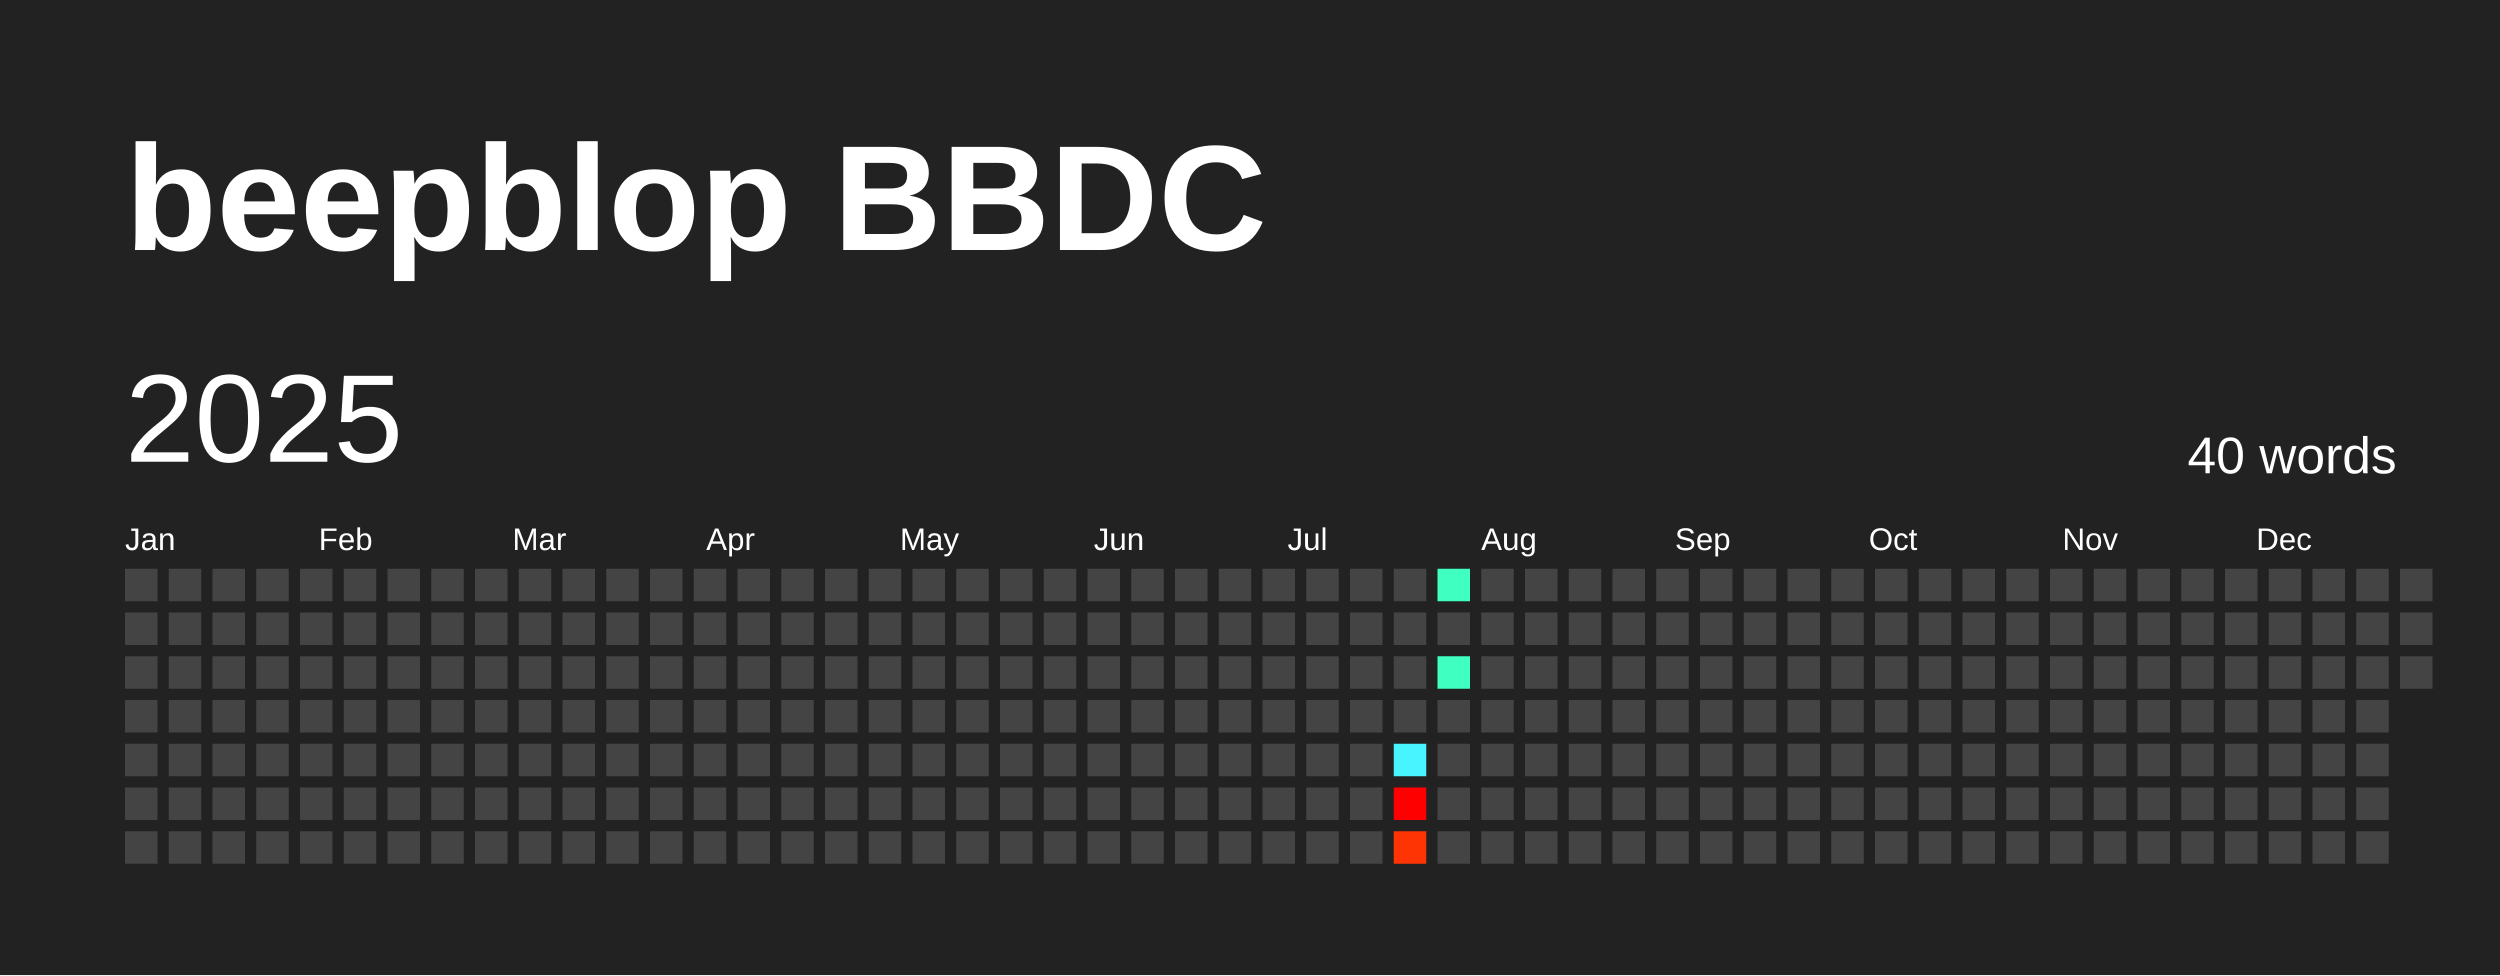
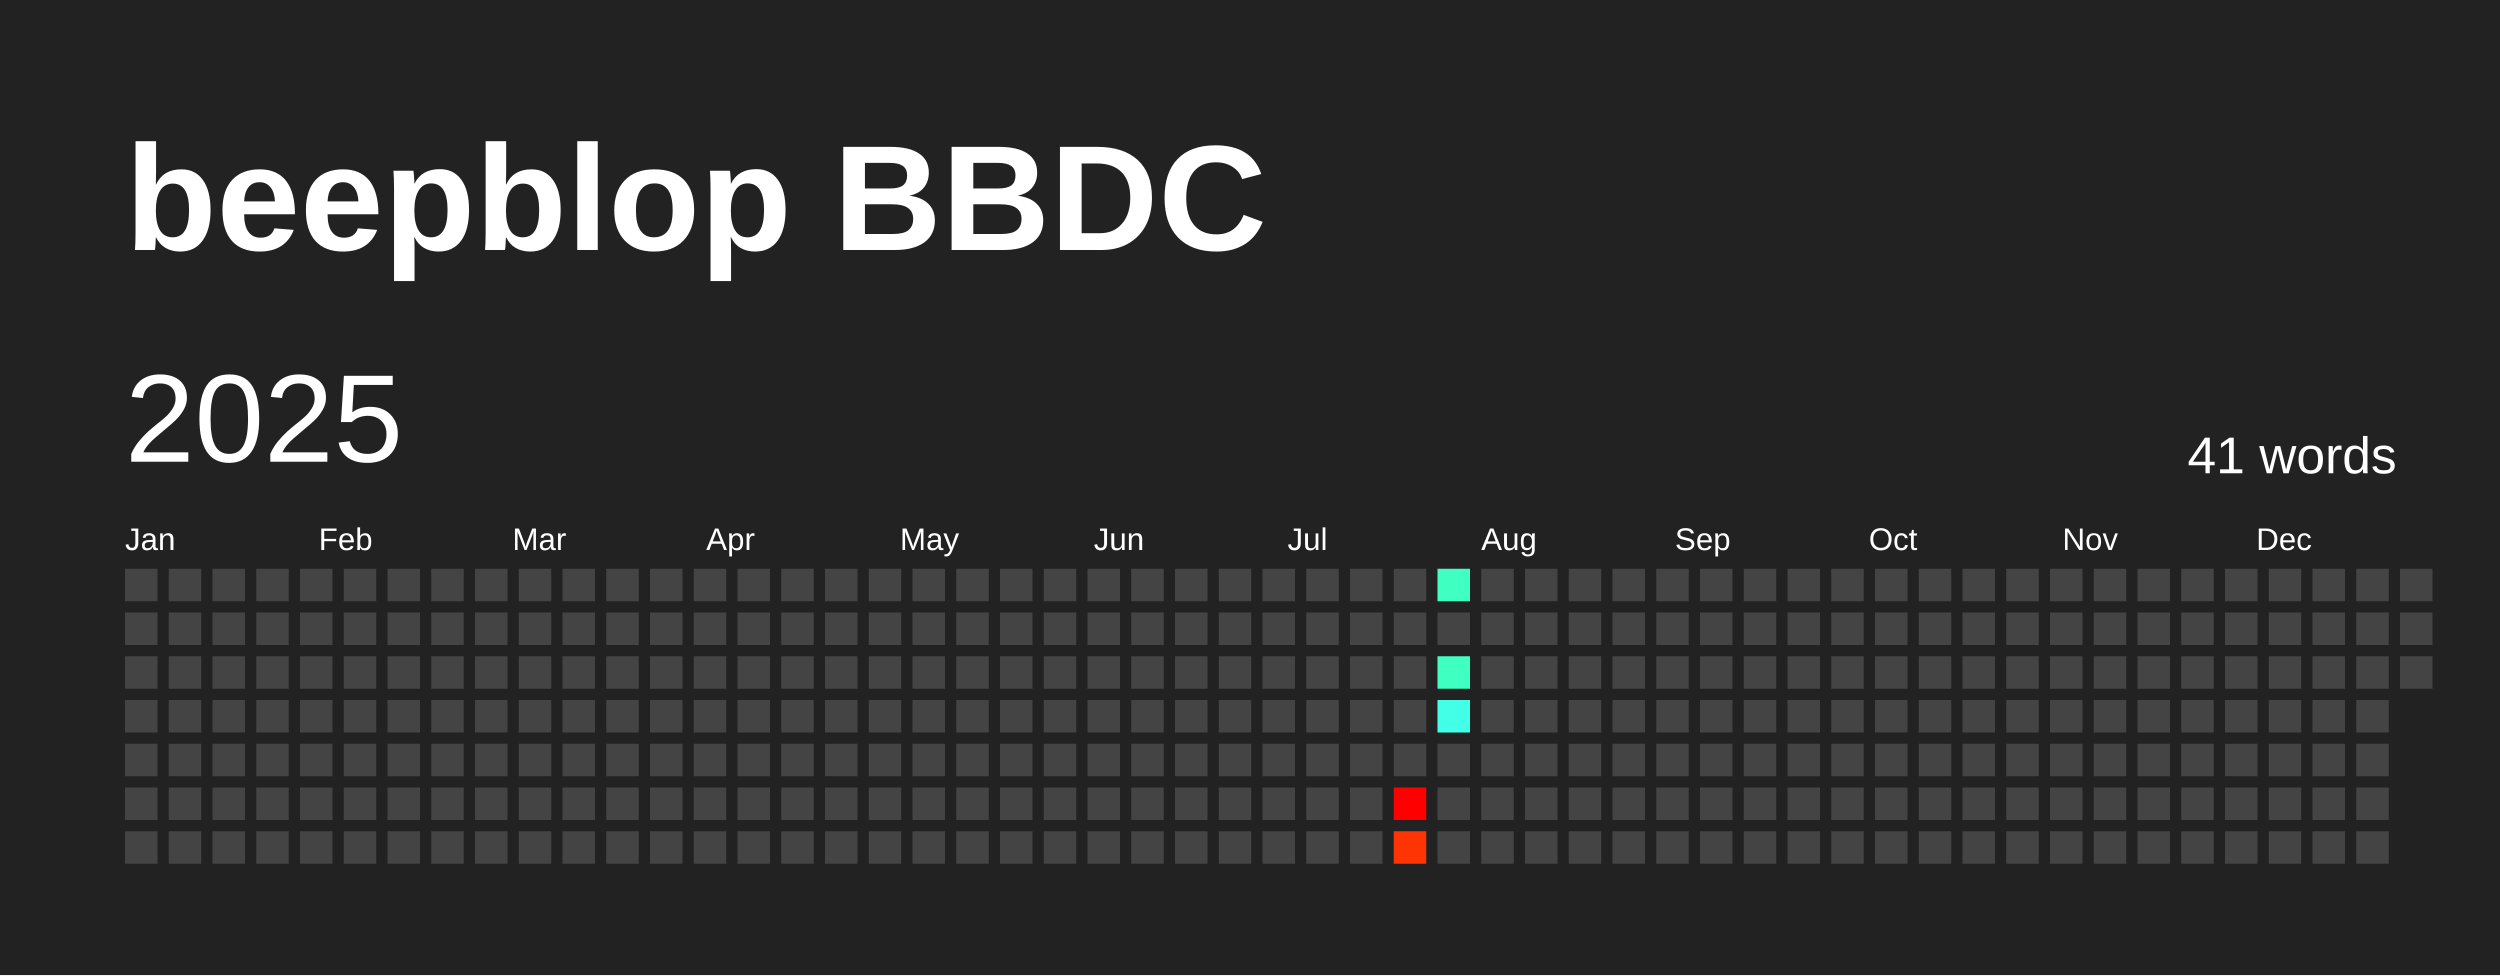
<svg xmlns="http://www.w3.org/2000/svg" baseProfile="full" height="78mm" version="1.1" viewBox="0,0,200,78" width="200mm">
  <defs />
  <rect fill="#222222" height="78" width="200" x="0" y="0" />
  <text fill="#FFFFFF" style="font-size:12px; font-family:Arial; font-weight:bold;" x="10" y="20">beepblop BBDC</text>
  <text dominant-baseline="hanging" fill="#FFFFFF" style="font-size:10.0px; font-family:Arial;" x="10" y="30">2025</text>
-   <text dominant-baseline="hanging" fill="#FFFFFF" style="font-size:4.125px; font-family:Arial;" x="175" y="35">40 words</text>
+   <text dominant-baseline="hanging" fill="#FFFFFF" style="font-size:4.125px; font-family:Arial;" x="175" y="35">41 words</text>
  <text fill="#FFFFFF" style="font-size:2.5px; font-family:Arial" x="10.0" y="44">Jan</text>
  <text fill="#FFFFFF" style="font-size:2.5px; font-family:Arial" x="25.5" y="44">Feb</text>
  <text fill="#FFFFFF" style="font-size:2.5px; font-family:Arial" x="41.0" y="44">Mar</text>
  <text fill="#FFFFFF" style="font-size:2.5px; font-family:Arial" x="56.5" y="44">Apr</text>
  <text fill="#FFFFFF" style="font-size:2.5px; font-family:Arial" x="72.0" y="44">May</text>
  <text fill="#FFFFFF" style="font-size:2.5px; font-family:Arial" x="87.5" y="44">Jun</text>
  <text fill="#FFFFFF" style="font-size:2.5px; font-family:Arial" x="103.0" y="44">Jul</text>
  <text fill="#FFFFFF" style="font-size:2.5px; font-family:Arial" x="118.5" y="44">Aug</text>
  <text fill="#FFFFFF" style="font-size:2.5px; font-family:Arial" x="134.0" y="44">Sep</text>
  <text fill="#FFFFFF" style="font-size:2.5px; font-family:Arial" x="149.5" y="44">Oct</text>
  <text fill="#FFFFFF" style="font-size:2.5px; font-family:Arial" x="165.0" y="44">Nov</text>
  <text fill="#FFFFFF" style="font-size:2.5px; font-family:Arial" x="180.5" y="44">Dec</text>
  <rect fill="#444444" height="2.6" width="2.6" x="10.0" y="45.5" />
  <rect fill="#444444" height="2.6" width="2.6" x="10.0" y="49.0" />
  <rect fill="#444444" height="2.6" width="2.6" x="10.0" y="52.5" />
  <rect fill="#444444" height="2.6" width="2.6" x="10.0" y="56.0" />
  <rect fill="#444444" height="2.6" width="2.6" x="10.0" y="59.5" />
  <rect fill="#444444" height="2.6" width="2.6" x="10.0" y="63.0" />
  <rect fill="#444444" height="2.6" width="2.6" x="10.0" y="66.5" />
  <rect fill="#444444" height="2.6" width="2.6" x="13.5" y="45.5" />
  <rect fill="#444444" height="2.6" width="2.6" x="13.5" y="49.0" />
  <rect fill="#444444" height="2.6" width="2.6" x="13.5" y="52.5" />
  <rect fill="#444444" height="2.6" width="2.6" x="13.5" y="56.0" />
  <rect fill="#444444" height="2.6" width="2.6" x="13.5" y="59.5" />
  <rect fill="#444444" height="2.6" width="2.6" x="13.5" y="63.0" />
  <rect fill="#444444" height="2.6" width="2.6" x="13.5" y="66.5" />
  <rect fill="#444444" height="2.6" width="2.6" x="17.0" y="45.5" />
  <rect fill="#444444" height="2.6" width="2.6" x="17.0" y="49.0" />
  <rect fill="#444444" height="2.6" width="2.6" x="17.0" y="52.5" />
  <rect fill="#444444" height="2.6" width="2.6" x="17.0" y="56.0" />
  <rect fill="#444444" height="2.6" width="2.6" x="17.0" y="59.5" />
  <rect fill="#444444" height="2.6" width="2.6" x="17.0" y="63.0" />
  <rect fill="#444444" height="2.6" width="2.6" x="17.0" y="66.5" />
  <rect fill="#444444" height="2.6" width="2.6" x="20.5" y="45.5" />
  <rect fill="#444444" height="2.6" width="2.6" x="20.5" y="49.0" />
  <rect fill="#444444" height="2.6" width="2.6" x="20.5" y="52.5" />
  <rect fill="#444444" height="2.6" width="2.6" x="20.5" y="56.0" />
  <rect fill="#444444" height="2.6" width="2.6" x="20.5" y="59.5" />
  <rect fill="#444444" height="2.6" width="2.6" x="20.5" y="63.0" />
  <rect fill="#444444" height="2.6" width="2.6" x="20.5" y="66.5" />
  <rect fill="#444444" height="2.6" width="2.6" x="24.0" y="45.5" />
  <rect fill="#444444" height="2.6" width="2.6" x="24.0" y="49.0" />
  <rect fill="#444444" height="2.6" width="2.6" x="24.0" y="52.5" />
  <rect fill="#444444" height="2.6" width="2.6" x="24.0" y="56.0" />
  <rect fill="#444444" height="2.6" width="2.6" x="24.0" y="59.5" />
  <rect fill="#444444" height="2.6" width="2.6" x="24.0" y="63.0" />
  <rect fill="#444444" height="2.6" width="2.6" x="24.0" y="66.5" />
  <rect fill="#444444" height="2.6" width="2.6" x="27.5" y="45.5" />
  <rect fill="#444444" height="2.6" width="2.6" x="27.5" y="49.0" />
  <rect fill="#444444" height="2.6" width="2.6" x="27.5" y="52.5" />
  <rect fill="#444444" height="2.6" width="2.6" x="27.5" y="56.0" />
  <rect fill="#444444" height="2.6" width="2.6" x="27.5" y="59.5" />
  <rect fill="#444444" height="2.6" width="2.6" x="27.5" y="63.0" />
  <rect fill="#444444" height="2.6" width="2.6" x="27.5" y="66.5" />
  <rect fill="#444444" height="2.6" width="2.6" x="31.0" y="45.5" />
  <rect fill="#444444" height="2.6" width="2.6" x="31.0" y="49.0" />
  <rect fill="#444444" height="2.6" width="2.6" x="31.0" y="52.5" />
  <rect fill="#444444" height="2.6" width="2.6" x="31.0" y="56.0" />
  <rect fill="#444444" height="2.6" width="2.6" x="31.0" y="59.5" />
  <rect fill="#444444" height="2.6" width="2.6" x="31.0" y="63.0" />
  <rect fill="#444444" height="2.6" width="2.6" x="31.0" y="66.5" />
  <rect fill="#444444" height="2.6" width="2.6" x="34.5" y="45.5" />
  <rect fill="#444444" height="2.6" width="2.6" x="34.5" y="49.0" />
  <rect fill="#444444" height="2.6" width="2.6" x="34.5" y="52.5" />
  <rect fill="#444444" height="2.6" width="2.6" x="34.5" y="56.0" />
  <rect fill="#444444" height="2.6" width="2.6" x="34.5" y="59.5" />
  <rect fill="#444444" height="2.6" width="2.6" x="34.5" y="63.0" />
  <rect fill="#444444" height="2.6" width="2.6" x="34.5" y="66.5" />
  <rect fill="#444444" height="2.6" width="2.6" x="38.0" y="45.5" />
  <rect fill="#444444" height="2.6" width="2.6" x="38.0" y="49.0" />
  <rect fill="#444444" height="2.6" width="2.6" x="38.0" y="52.5" />
  <rect fill="#444444" height="2.6" width="2.6" x="38.0" y="56.0" />
  <rect fill="#444444" height="2.6" width="2.6" x="38.0" y="59.5" />
  <rect fill="#444444" height="2.6" width="2.6" x="38.0" y="63.0" />
  <rect fill="#444444" height="2.6" width="2.6" x="38.0" y="66.5" />
  <rect fill="#444444" height="2.6" width="2.6" x="41.5" y="45.5" />
  <rect fill="#444444" height="2.6" width="2.6" x="41.5" y="49.0" />
  <rect fill="#444444" height="2.6" width="2.6" x="41.5" y="52.5" />
  <rect fill="#444444" height="2.6" width="2.6" x="41.5" y="56.0" />
  <rect fill="#444444" height="2.6" width="2.6" x="41.5" y="59.5" />
  <rect fill="#444444" height="2.6" width="2.6" x="41.5" y="63.0" />
  <rect fill="#444444" height="2.6" width="2.6" x="41.5" y="66.5" />
  <rect fill="#444444" height="2.6" width="2.6" x="45.0" y="45.5" />
  <rect fill="#444444" height="2.6" width="2.6" x="45.0" y="49.0" />
  <rect fill="#444444" height="2.6" width="2.6" x="45.0" y="52.5" />
  <rect fill="#444444" height="2.6" width="2.6" x="45.0" y="56.0" />
  <rect fill="#444444" height="2.6" width="2.6" x="45.0" y="59.5" />
  <rect fill="#444444" height="2.6" width="2.6" x="45.0" y="63.0" />
  <rect fill="#444444" height="2.6" width="2.6" x="45.0" y="66.5" />
  <rect fill="#444444" height="2.6" width="2.6" x="48.5" y="45.5" />
  <rect fill="#444444" height="2.6" width="2.6" x="48.5" y="49.0" />
  <rect fill="#444444" height="2.6" width="2.6" x="48.5" y="52.5" />
  <rect fill="#444444" height="2.6" width="2.6" x="48.5" y="56.0" />
  <rect fill="#444444" height="2.6" width="2.6" x="48.5" y="59.5" />
  <rect fill="#444444" height="2.6" width="2.6" x="48.5" y="63.0" />
  <rect fill="#444444" height="2.6" width="2.6" x="48.5" y="66.5" />
  <rect fill="#444444" height="2.6" width="2.6" x="52.0" y="45.5" />
  <rect fill="#444444" height="2.6" width="2.6" x="52.0" y="49.0" />
  <rect fill="#444444" height="2.6" width="2.6" x="52.0" y="52.5" />
  <rect fill="#444444" height="2.6" width="2.6" x="52.0" y="56.0" />
  <rect fill="#444444" height="2.6" width="2.6" x="52.0" y="59.5" />
  <rect fill="#444444" height="2.6" width="2.6" x="52.0" y="63.0" />
  <rect fill="#444444" height="2.6" width="2.6" x="52.0" y="66.5" />
  <rect fill="#444444" height="2.6" width="2.6" x="55.5" y="45.5" />
  <rect fill="#444444" height="2.6" width="2.6" x="55.5" y="49.0" />
  <rect fill="#444444" height="2.6" width="2.6" x="55.5" y="52.5" />
  <rect fill="#444444" height="2.6" width="2.6" x="55.5" y="56.0" />
  <rect fill="#444444" height="2.6" width="2.6" x="55.5" y="59.5" />
  <rect fill="#444444" height="2.6" width="2.6" x="55.5" y="63.0" />
  <rect fill="#444444" height="2.6" width="2.6" x="55.5" y="66.5" />
  <rect fill="#444444" height="2.6" width="2.6" x="59.0" y="45.5" />
  <rect fill="#444444" height="2.6" width="2.6" x="59.0" y="49.0" />
  <rect fill="#444444" height="2.6" width="2.6" x="59.0" y="52.5" />
  <rect fill="#444444" height="2.6" width="2.6" x="59.0" y="56.0" />
  <rect fill="#444444" height="2.6" width="2.6" x="59.0" y="59.5" />
  <rect fill="#444444" height="2.6" width="2.6" x="59.0" y="63.0" />
  <rect fill="#444444" height="2.6" width="2.6" x="59.0" y="66.5" />
  <rect fill="#444444" height="2.6" width="2.6" x="62.5" y="45.5" />
  <rect fill="#444444" height="2.6" width="2.6" x="62.5" y="49.0" />
  <rect fill="#444444" height="2.6" width="2.6" x="62.5" y="52.5" />
  <rect fill="#444444" height="2.6" width="2.6" x="62.5" y="56.0" />
  <rect fill="#444444" height="2.6" width="2.6" x="62.5" y="59.5" />
  <rect fill="#444444" height="2.6" width="2.6" x="62.5" y="63.0" />
  <rect fill="#444444" height="2.6" width="2.6" x="62.5" y="66.5" />
  <rect fill="#444444" height="2.6" width="2.6" x="66.0" y="45.5" />
  <rect fill="#444444" height="2.6" width="2.6" x="66.0" y="49.0" />
  <rect fill="#444444" height="2.6" width="2.6" x="66.0" y="52.5" />
  <rect fill="#444444" height="2.6" width="2.6" x="66.0" y="56.0" />
  <rect fill="#444444" height="2.6" width="2.6" x="66.0" y="59.5" />
  <rect fill="#444444" height="2.6" width="2.6" x="66.0" y="63.0" />
  <rect fill="#444444" height="2.6" width="2.6" x="66.0" y="66.5" />
  <rect fill="#444444" height="2.6" width="2.6" x="69.5" y="45.5" />
  <rect fill="#444444" height="2.6" width="2.6" x="69.5" y="49.0" />
  <rect fill="#444444" height="2.6" width="2.6" x="69.5" y="52.5" />
  <rect fill="#444444" height="2.6" width="2.6" x="69.5" y="56.0" />
  <rect fill="#444444" height="2.6" width="2.6" x="69.5" y="59.5" />
  <rect fill="#444444" height="2.6" width="2.6" x="69.5" y="63.0" />
  <rect fill="#444444" height="2.6" width="2.6" x="69.5" y="66.5" />
  <rect fill="#444444" height="2.6" width="2.6" x="73.0" y="45.5" />
  <rect fill="#444444" height="2.6" width="2.6" x="73.0" y="49.0" />
  <rect fill="#444444" height="2.6" width="2.6" x="73.0" y="52.5" />
  <rect fill="#444444" height="2.6" width="2.6" x="73.0" y="56.0" />
  <rect fill="#444444" height="2.6" width="2.6" x="73.0" y="59.5" />
  <rect fill="#444444" height="2.6" width="2.6" x="73.0" y="63.0" />
  <rect fill="#444444" height="2.6" width="2.6" x="73.0" y="66.5" />
  <rect fill="#444444" height="2.6" width="2.6" x="76.5" y="45.5" />
  <rect fill="#444444" height="2.6" width="2.6" x="76.5" y="49.0" />
  <rect fill="#444444" height="2.6" width="2.6" x="76.5" y="52.5" />
  <rect fill="#444444" height="2.6" width="2.6" x="76.5" y="56.0" />
  <rect fill="#444444" height="2.6" width="2.6" x="76.5" y="59.5" />
  <rect fill="#444444" height="2.6" width="2.6" x="76.5" y="63.0" />
  <rect fill="#444444" height="2.6" width="2.6" x="76.5" y="66.5" />
  <rect fill="#444444" height="2.6" width="2.6" x="80.0" y="45.5" />
  <rect fill="#444444" height="2.6" width="2.6" x="80.0" y="49.0" />
  <rect fill="#444444" height="2.6" width="2.6" x="80.0" y="52.5" />
  <rect fill="#444444" height="2.6" width="2.6" x="80.0" y="56.0" />
  <rect fill="#444444" height="2.6" width="2.6" x="80.0" y="59.5" />
  <rect fill="#444444" height="2.6" width="2.6" x="80.0" y="63.0" />
  <rect fill="#444444" height="2.6" width="2.6" x="80.0" y="66.5" />
  <rect fill="#444444" height="2.6" width="2.6" x="83.5" y="45.5" />
  <rect fill="#444444" height="2.6" width="2.6" x="83.5" y="49.0" />
  <rect fill="#444444" height="2.6" width="2.6" x="83.5" y="52.5" />
  <rect fill="#444444" height="2.6" width="2.6" x="83.5" y="56.0" />
  <rect fill="#444444" height="2.6" width="2.6" x="83.5" y="59.5" />
  <rect fill="#444444" height="2.6" width="2.6" x="83.5" y="63.0" />
  <rect fill="#444444" height="2.6" width="2.6" x="83.5" y="66.5" />
  <rect fill="#444444" height="2.6" width="2.6" x="87.0" y="45.5" />
  <rect fill="#444444" height="2.6" width="2.6" x="87.0" y="49.0" />
  <rect fill="#444444" height="2.6" width="2.6" x="87.0" y="52.5" />
  <rect fill="#444444" height="2.6" width="2.6" x="87.0" y="56.0" />
  <rect fill="#444444" height="2.6" width="2.6" x="87.0" y="59.5" />
  <rect fill="#444444" height="2.6" width="2.6" x="87.0" y="63.0" />
  <rect fill="#444444" height="2.6" width="2.6" x="87.0" y="66.5" />
  <rect fill="#444444" height="2.6" width="2.6" x="90.5" y="45.5" />
  <rect fill="#444444" height="2.6" width="2.6" x="90.5" y="49.0" />
  <rect fill="#444444" height="2.6" width="2.6" x="90.5" y="52.5" />
  <rect fill="#444444" height="2.6" width="2.6" x="90.5" y="56.0" />
  <rect fill="#444444" height="2.6" width="2.6" x="90.5" y="59.5" />
  <rect fill="#444444" height="2.6" width="2.6" x="90.5" y="63.0" />
  <rect fill="#444444" height="2.6" width="2.6" x="90.5" y="66.5" />
  <rect fill="#444444" height="2.6" width="2.6" x="94.0" y="45.5" />
  <rect fill="#444444" height="2.6" width="2.6" x="94.0" y="49.0" />
  <rect fill="#444444" height="2.6" width="2.6" x="94.0" y="52.5" />
  <rect fill="#444444" height="2.6" width="2.6" x="94.0" y="56.0" />
  <rect fill="#444444" height="2.6" width="2.6" x="94.0" y="59.5" />
  <rect fill="#444444" height="2.6" width="2.6" x="94.0" y="63.0" />
  <rect fill="#444444" height="2.6" width="2.6" x="94.0" y="66.5" />
  <rect fill="#444444" height="2.6" width="2.6" x="97.5" y="45.5" />
  <rect fill="#444444" height="2.6" width="2.6" x="97.5" y="49.0" />
  <rect fill="#444444" height="2.6" width="2.6" x="97.5" y="52.5" />
  <rect fill="#444444" height="2.6" width="2.6" x="97.5" y="56.0" />
  <rect fill="#444444" height="2.6" width="2.6" x="97.5" y="59.5" />
  <rect fill="#444444" height="2.6" width="2.6" x="97.5" y="63.0" />
  <rect fill="#444444" height="2.6" width="2.6" x="97.5" y="66.5" />
  <rect fill="#444444" height="2.6" width="2.6" x="101.0" y="45.5" />
  <rect fill="#444444" height="2.6" width="2.6" x="101.0" y="49.0" />
  <rect fill="#444444" height="2.6" width="2.6" x="101.0" y="52.5" />
  <rect fill="#444444" height="2.6" width="2.6" x="101.0" y="56.0" />
  <rect fill="#444444" height="2.6" width="2.6" x="101.0" y="59.5" />
  <rect fill="#444444" height="2.6" width="2.6" x="101.0" y="63.0" />
  <rect fill="#444444" height="2.6" width="2.6" x="101.0" y="66.5" />
  <rect fill="#444444" height="2.6" width="2.6" x="104.5" y="45.5" />
  <rect fill="#444444" height="2.6" width="2.6" x="104.5" y="49.0" />
  <rect fill="#444444" height="2.6" width="2.6" x="104.5" y="52.5" />
  <rect fill="#444444" height="2.6" width="2.6" x="104.5" y="56.0" />
  <rect fill="#444444" height="2.6" width="2.6" x="104.5" y="59.5" />
  <rect fill="#444444" height="2.6" width="2.6" x="104.5" y="63.0" />
  <rect fill="#444444" height="2.6" width="2.6" x="104.5" y="66.5" />
  <rect fill="#444444" height="2.6" width="2.6" x="108.0" y="45.5" />
  <rect fill="#444444" height="2.6" width="2.6" x="108.0" y="49.0" />
  <rect fill="#444444" height="2.6" width="2.6" x="108.0" y="52.5" />
  <rect fill="#444444" height="2.6" width="2.6" x="108.0" y="56.0" />
  <rect fill="#444444" height="2.6" width="2.6" x="108.0" y="59.5" />
  <rect fill="#444444" height="2.6" width="2.6" x="108.0" y="63.0" />
  <rect fill="#444444" height="2.6" width="2.6" x="108.0" y="66.5" />
  <rect fill="#444444" height="2.6" width="2.6" x="111.5" y="45.5" />
  <rect fill="#444444" height="2.6" width="2.6" x="111.5" y="49.0" />
  <rect fill="#444444" height="2.6" width="2.6" x="111.5" y="52.5" />
  <rect fill="#444444" height="2.6" width="2.6" x="111.5" y="56.0" />
-   <rect fill="#48f4ff" height="2.6" width="2.6" x="111.5" y="59.5" />
+   <rect fill="#444444" height="2.6" width="2.6" x="111.5" y="59.5" />
  <rect fill="red" height="2.6" width="2.6" x="111.5" y="63.0" />
  <rect fill="#ff3405" height="2.6" width="2.6" x="111.5" y="66.5" />
  <rect fill="#3fffc1" height="2.6" width="2.6" x="115.0" y="45.5" />
  <rect fill="#444444" height="2.6" width="2.6" x="115.0" y="49.0" />
  <rect fill="#3fffc1" height="2.6" width="2.6" x="115.0" y="52.5" />
-   <rect fill="#444444" height="2.6" width="2.6" x="115.0" y="56.0" />
+   <rect fill="#44ffe7" height="2.6" width="2.6" x="115.0" y="56.0" />
  <rect fill="#444444" height="2.6" width="2.6" x="115.0" y="59.5" />
  <rect fill="#444444" height="2.6" width="2.6" x="115.0" y="63.0" />
  <rect fill="#444444" height="2.6" width="2.6" x="115.0" y="66.5" />
  <rect fill="#444444" height="2.6" width="2.6" x="118.5" y="45.5" />
  <rect fill="#444444" height="2.6" width="2.6" x="118.5" y="49.0" />
  <rect fill="#444444" height="2.6" width="2.6" x="118.5" y="52.5" />
  <rect fill="#444444" height="2.6" width="2.6" x="118.5" y="56.0" />
  <rect fill="#444444" height="2.6" width="2.6" x="118.5" y="59.5" />
  <rect fill="#444444" height="2.6" width="2.6" x="118.5" y="63.0" />
  <rect fill="#444444" height="2.6" width="2.6" x="118.5" y="66.5" />
  <rect fill="#444444" height="2.6" width="2.6" x="122.0" y="45.5" />
  <rect fill="#444444" height="2.6" width="2.6" x="122.0" y="49.0" />
  <rect fill="#444444" height="2.6" width="2.6" x="122.0" y="52.5" />
  <rect fill="#444444" height="2.6" width="2.6" x="122.0" y="56.0" />
  <rect fill="#444444" height="2.6" width="2.6" x="122.0" y="59.5" />
  <rect fill="#444444" height="2.6" width="2.6" x="122.0" y="63.0" />
  <rect fill="#444444" height="2.6" width="2.6" x="122.0" y="66.5" />
  <rect fill="#444444" height="2.6" width="2.6" x="125.5" y="45.5" />
  <rect fill="#444444" height="2.6" width="2.6" x="125.5" y="49.0" />
  <rect fill="#444444" height="2.6" width="2.6" x="125.5" y="52.5" />
  <rect fill="#444444" height="2.6" width="2.6" x="125.5" y="56.0" />
  <rect fill="#444444" height="2.6" width="2.6" x="125.5" y="59.5" />
  <rect fill="#444444" height="2.6" width="2.6" x="125.5" y="63.0" />
  <rect fill="#444444" height="2.6" width="2.6" x="125.5" y="66.5" />
  <rect fill="#444444" height="2.6" width="2.6" x="129.0" y="45.5" />
  <rect fill="#444444" height="2.6" width="2.6" x="129.0" y="49.0" />
  <rect fill="#444444" height="2.6" width="2.6" x="129.0" y="52.5" />
  <rect fill="#444444" height="2.6" width="2.6" x="129.0" y="56.0" />
  <rect fill="#444444" height="2.6" width="2.6" x="129.0" y="59.5" />
  <rect fill="#444444" height="2.6" width="2.6" x="129.0" y="63.0" />
  <rect fill="#444444" height="2.6" width="2.6" x="129.0" y="66.5" />
  <rect fill="#444444" height="2.6" width="2.6" x="132.5" y="45.5" />
  <rect fill="#444444" height="2.6" width="2.6" x="132.5" y="49.0" />
  <rect fill="#444444" height="2.6" width="2.6" x="132.5" y="52.5" />
  <rect fill="#444444" height="2.6" width="2.6" x="132.5" y="56.0" />
  <rect fill="#444444" height="2.6" width="2.6" x="132.5" y="59.5" />
  <rect fill="#444444" height="2.6" width="2.6" x="132.5" y="63.0" />
  <rect fill="#444444" height="2.6" width="2.6" x="132.5" y="66.5" />
  <rect fill="#444444" height="2.6" width="2.6" x="136.0" y="45.5" />
  <rect fill="#444444" height="2.6" width="2.6" x="136.0" y="49.0" />
  <rect fill="#444444" height="2.6" width="2.6" x="136.0" y="52.5" />
  <rect fill="#444444" height="2.6" width="2.6" x="136.0" y="56.0" />
  <rect fill="#444444" height="2.6" width="2.6" x="136.0" y="59.5" />
  <rect fill="#444444" height="2.6" width="2.6" x="136.0" y="63.0" />
  <rect fill="#444444" height="2.6" width="2.6" x="136.0" y="66.5" />
  <rect fill="#444444" height="2.6" width="2.6" x="139.5" y="45.5" />
  <rect fill="#444444" height="2.6" width="2.6" x="139.5" y="49.0" />
  <rect fill="#444444" height="2.6" width="2.6" x="139.5" y="52.5" />
  <rect fill="#444444" height="2.6" width="2.6" x="139.5" y="56.0" />
  <rect fill="#444444" height="2.6" width="2.6" x="139.5" y="59.5" />
  <rect fill="#444444" height="2.6" width="2.6" x="139.5" y="63.0" />
  <rect fill="#444444" height="2.6" width="2.6" x="139.5" y="66.5" />
  <rect fill="#444444" height="2.6" width="2.6" x="143.0" y="45.5" />
  <rect fill="#444444" height="2.6" width="2.6" x="143.0" y="49.0" />
  <rect fill="#444444" height="2.6" width="2.6" x="143.0" y="52.5" />
  <rect fill="#444444" height="2.6" width="2.6" x="143.0" y="56.0" />
  <rect fill="#444444" height="2.6" width="2.6" x="143.0" y="59.5" />
  <rect fill="#444444" height="2.6" width="2.6" x="143.0" y="63.0" />
  <rect fill="#444444" height="2.6" width="2.6" x="143.0" y="66.5" />
  <rect fill="#444444" height="2.6" width="2.6" x="146.5" y="45.5" />
  <rect fill="#444444" height="2.6" width="2.6" x="146.5" y="49.0" />
  <rect fill="#444444" height="2.6" width="2.6" x="146.5" y="52.5" />
  <rect fill="#444444" height="2.6" width="2.6" x="146.5" y="56.0" />
  <rect fill="#444444" height="2.6" width="2.6" x="146.5" y="59.5" />
  <rect fill="#444444" height="2.6" width="2.6" x="146.5" y="63.0" />
  <rect fill="#444444" height="2.6" width="2.6" x="146.5" y="66.5" />
  <rect fill="#444444" height="2.6" width="2.6" x="150.0" y="45.5" />
  <rect fill="#444444" height="2.6" width="2.6" x="150.0" y="49.0" />
  <rect fill="#444444" height="2.6" width="2.6" x="150.0" y="52.5" />
  <rect fill="#444444" height="2.6" width="2.6" x="150.0" y="56.0" />
  <rect fill="#444444" height="2.6" width="2.6" x="150.0" y="59.5" />
  <rect fill="#444444" height="2.6" width="2.6" x="150.0" y="63.0" />
  <rect fill="#444444" height="2.6" width="2.6" x="150.0" y="66.5" />
  <rect fill="#444444" height="2.6" width="2.6" x="153.5" y="45.5" />
  <rect fill="#444444" height="2.6" width="2.6" x="153.5" y="49.0" />
  <rect fill="#444444" height="2.6" width="2.6" x="153.5" y="52.5" />
  <rect fill="#444444" height="2.6" width="2.6" x="153.5" y="56.0" />
  <rect fill="#444444" height="2.6" width="2.6" x="153.5" y="59.5" />
  <rect fill="#444444" height="2.6" width="2.6" x="153.5" y="63.0" />
  <rect fill="#444444" height="2.6" width="2.6" x="153.5" y="66.5" />
  <rect fill="#444444" height="2.6" width="2.6" x="157.0" y="45.5" />
  <rect fill="#444444" height="2.6" width="2.6" x="157.0" y="49.0" />
  <rect fill="#444444" height="2.6" width="2.6" x="157.0" y="52.5" />
  <rect fill="#444444" height="2.6" width="2.6" x="157.0" y="56.0" />
  <rect fill="#444444" height="2.6" width="2.6" x="157.0" y="59.5" />
  <rect fill="#444444" height="2.6" width="2.6" x="157.0" y="63.0" />
  <rect fill="#444444" height="2.6" width="2.6" x="157.0" y="66.5" />
  <rect fill="#444444" height="2.6" width="2.6" x="160.5" y="45.5" />
  <rect fill="#444444" height="2.6" width="2.6" x="160.5" y="49.0" />
  <rect fill="#444444" height="2.6" width="2.6" x="160.5" y="52.5" />
  <rect fill="#444444" height="2.6" width="2.6" x="160.5" y="56.0" />
  <rect fill="#444444" height="2.6" width="2.6" x="160.5" y="59.5" />
  <rect fill="#444444" height="2.6" width="2.6" x="160.5" y="63.0" />
  <rect fill="#444444" height="2.6" width="2.6" x="160.5" y="66.5" />
  <rect fill="#444444" height="2.6" width="2.6" x="164.0" y="45.5" />
  <rect fill="#444444" height="2.6" width="2.6" x="164.0" y="49.0" />
  <rect fill="#444444" height="2.6" width="2.6" x="164.0" y="52.5" />
  <rect fill="#444444" height="2.6" width="2.6" x="164.0" y="56.0" />
  <rect fill="#444444" height="2.6" width="2.6" x="164.0" y="59.5" />
  <rect fill="#444444" height="2.6" width="2.6" x="164.0" y="63.0" />
  <rect fill="#444444" height="2.6" width="2.6" x="164.0" y="66.5" />
  <rect fill="#444444" height="2.6" width="2.6" x="167.5" y="45.5" />
  <rect fill="#444444" height="2.6" width="2.6" x="167.5" y="49.0" />
  <rect fill="#444444" height="2.6" width="2.6" x="167.5" y="52.5" />
  <rect fill="#444444" height="2.6" width="2.6" x="167.5" y="56.0" />
  <rect fill="#444444" height="2.6" width="2.6" x="167.5" y="59.5" />
  <rect fill="#444444" height="2.6" width="2.6" x="167.5" y="63.0" />
  <rect fill="#444444" height="2.6" width="2.6" x="167.5" y="66.5" />
  <rect fill="#444444" height="2.6" width="2.6" x="171.0" y="45.5" />
  <rect fill="#444444" height="2.6" width="2.6" x="171.0" y="49.0" />
  <rect fill="#444444" height="2.6" width="2.6" x="171.0" y="52.5" />
  <rect fill="#444444" height="2.6" width="2.6" x="171.0" y="56.0" />
  <rect fill="#444444" height="2.6" width="2.6" x="171.0" y="59.5" />
  <rect fill="#444444" height="2.6" width="2.6" x="171.0" y="63.0" />
  <rect fill="#444444" height="2.6" width="2.6" x="171.0" y="66.5" />
  <rect fill="#444444" height="2.6" width="2.6" x="174.5" y="45.5" />
  <rect fill="#444444" height="2.6" width="2.6" x="174.5" y="49.0" />
  <rect fill="#444444" height="2.6" width="2.6" x="174.5" y="52.5" />
  <rect fill="#444444" height="2.6" width="2.6" x="174.5" y="56.0" />
  <rect fill="#444444" height="2.6" width="2.6" x="174.5" y="59.5" />
  <rect fill="#444444" height="2.6" width="2.6" x="174.5" y="63.0" />
  <rect fill="#444444" height="2.6" width="2.6" x="174.5" y="66.5" />
  <rect fill="#444444" height="2.6" width="2.6" x="178.0" y="45.5" />
  <rect fill="#444444" height="2.6" width="2.6" x="178.0" y="49.0" />
  <rect fill="#444444" height="2.6" width="2.6" x="178.0" y="52.5" />
  <rect fill="#444444" height="2.6" width="2.6" x="178.0" y="56.0" />
  <rect fill="#444444" height="2.6" width="2.6" x="178.0" y="59.5" />
  <rect fill="#444444" height="2.6" width="2.6" x="178.0" y="63.0" />
  <rect fill="#444444" height="2.6" width="2.6" x="178.0" y="66.5" />
  <rect fill="#444444" height="2.6" width="2.6" x="181.5" y="45.5" />
  <rect fill="#444444" height="2.6" width="2.6" x="181.5" y="49.0" />
  <rect fill="#444444" height="2.6" width="2.6" x="181.5" y="52.5" />
  <rect fill="#444444" height="2.6" width="2.6" x="181.5" y="56.0" />
  <rect fill="#444444" height="2.6" width="2.6" x="181.5" y="59.5" />
  <rect fill="#444444" height="2.6" width="2.6" x="181.5" y="63.0" />
  <rect fill="#444444" height="2.6" width="2.6" x="181.5" y="66.5" />
  <rect fill="#444444" height="2.6" width="2.6" x="185.0" y="45.5" />
  <rect fill="#444444" height="2.6" width="2.6" x="185.0" y="49.0" />
  <rect fill="#444444" height="2.6" width="2.6" x="185.0" y="52.5" />
  <rect fill="#444444" height="2.6" width="2.6" x="185.0" y="56.0" />
  <rect fill="#444444" height="2.6" width="2.6" x="185.0" y="59.5" />
  <rect fill="#444444" height="2.6" width="2.6" x="185.0" y="63.0" />
  <rect fill="#444444" height="2.6" width="2.6" x="185.0" y="66.5" />
  <rect fill="#444444" height="2.6" width="2.6" x="188.5" y="45.5" />
  <rect fill="#444444" height="2.6" width="2.6" x="188.5" y="49.0" />
  <rect fill="#444444" height="2.6" width="2.6" x="188.5" y="52.5" />
  <rect fill="#444444" height="2.6" width="2.6" x="188.5" y="56.0" />
  <rect fill="#444444" height="2.6" width="2.6" x="188.5" y="59.5" />
  <rect fill="#444444" height="2.6" width="2.6" x="188.5" y="63.0" />
  <rect fill="#444444" height="2.6" width="2.6" x="188.5" y="66.5" />
  <rect fill="#444444" height="2.6" width="2.6" x="192.0" y="45.5" />
  <rect fill="#444444" height="2.6" width="2.6" x="192.0" y="49.0" />
  <rect fill="#444444" height="2.6" width="2.6" x="192.0" y="52.5" />
</svg>
